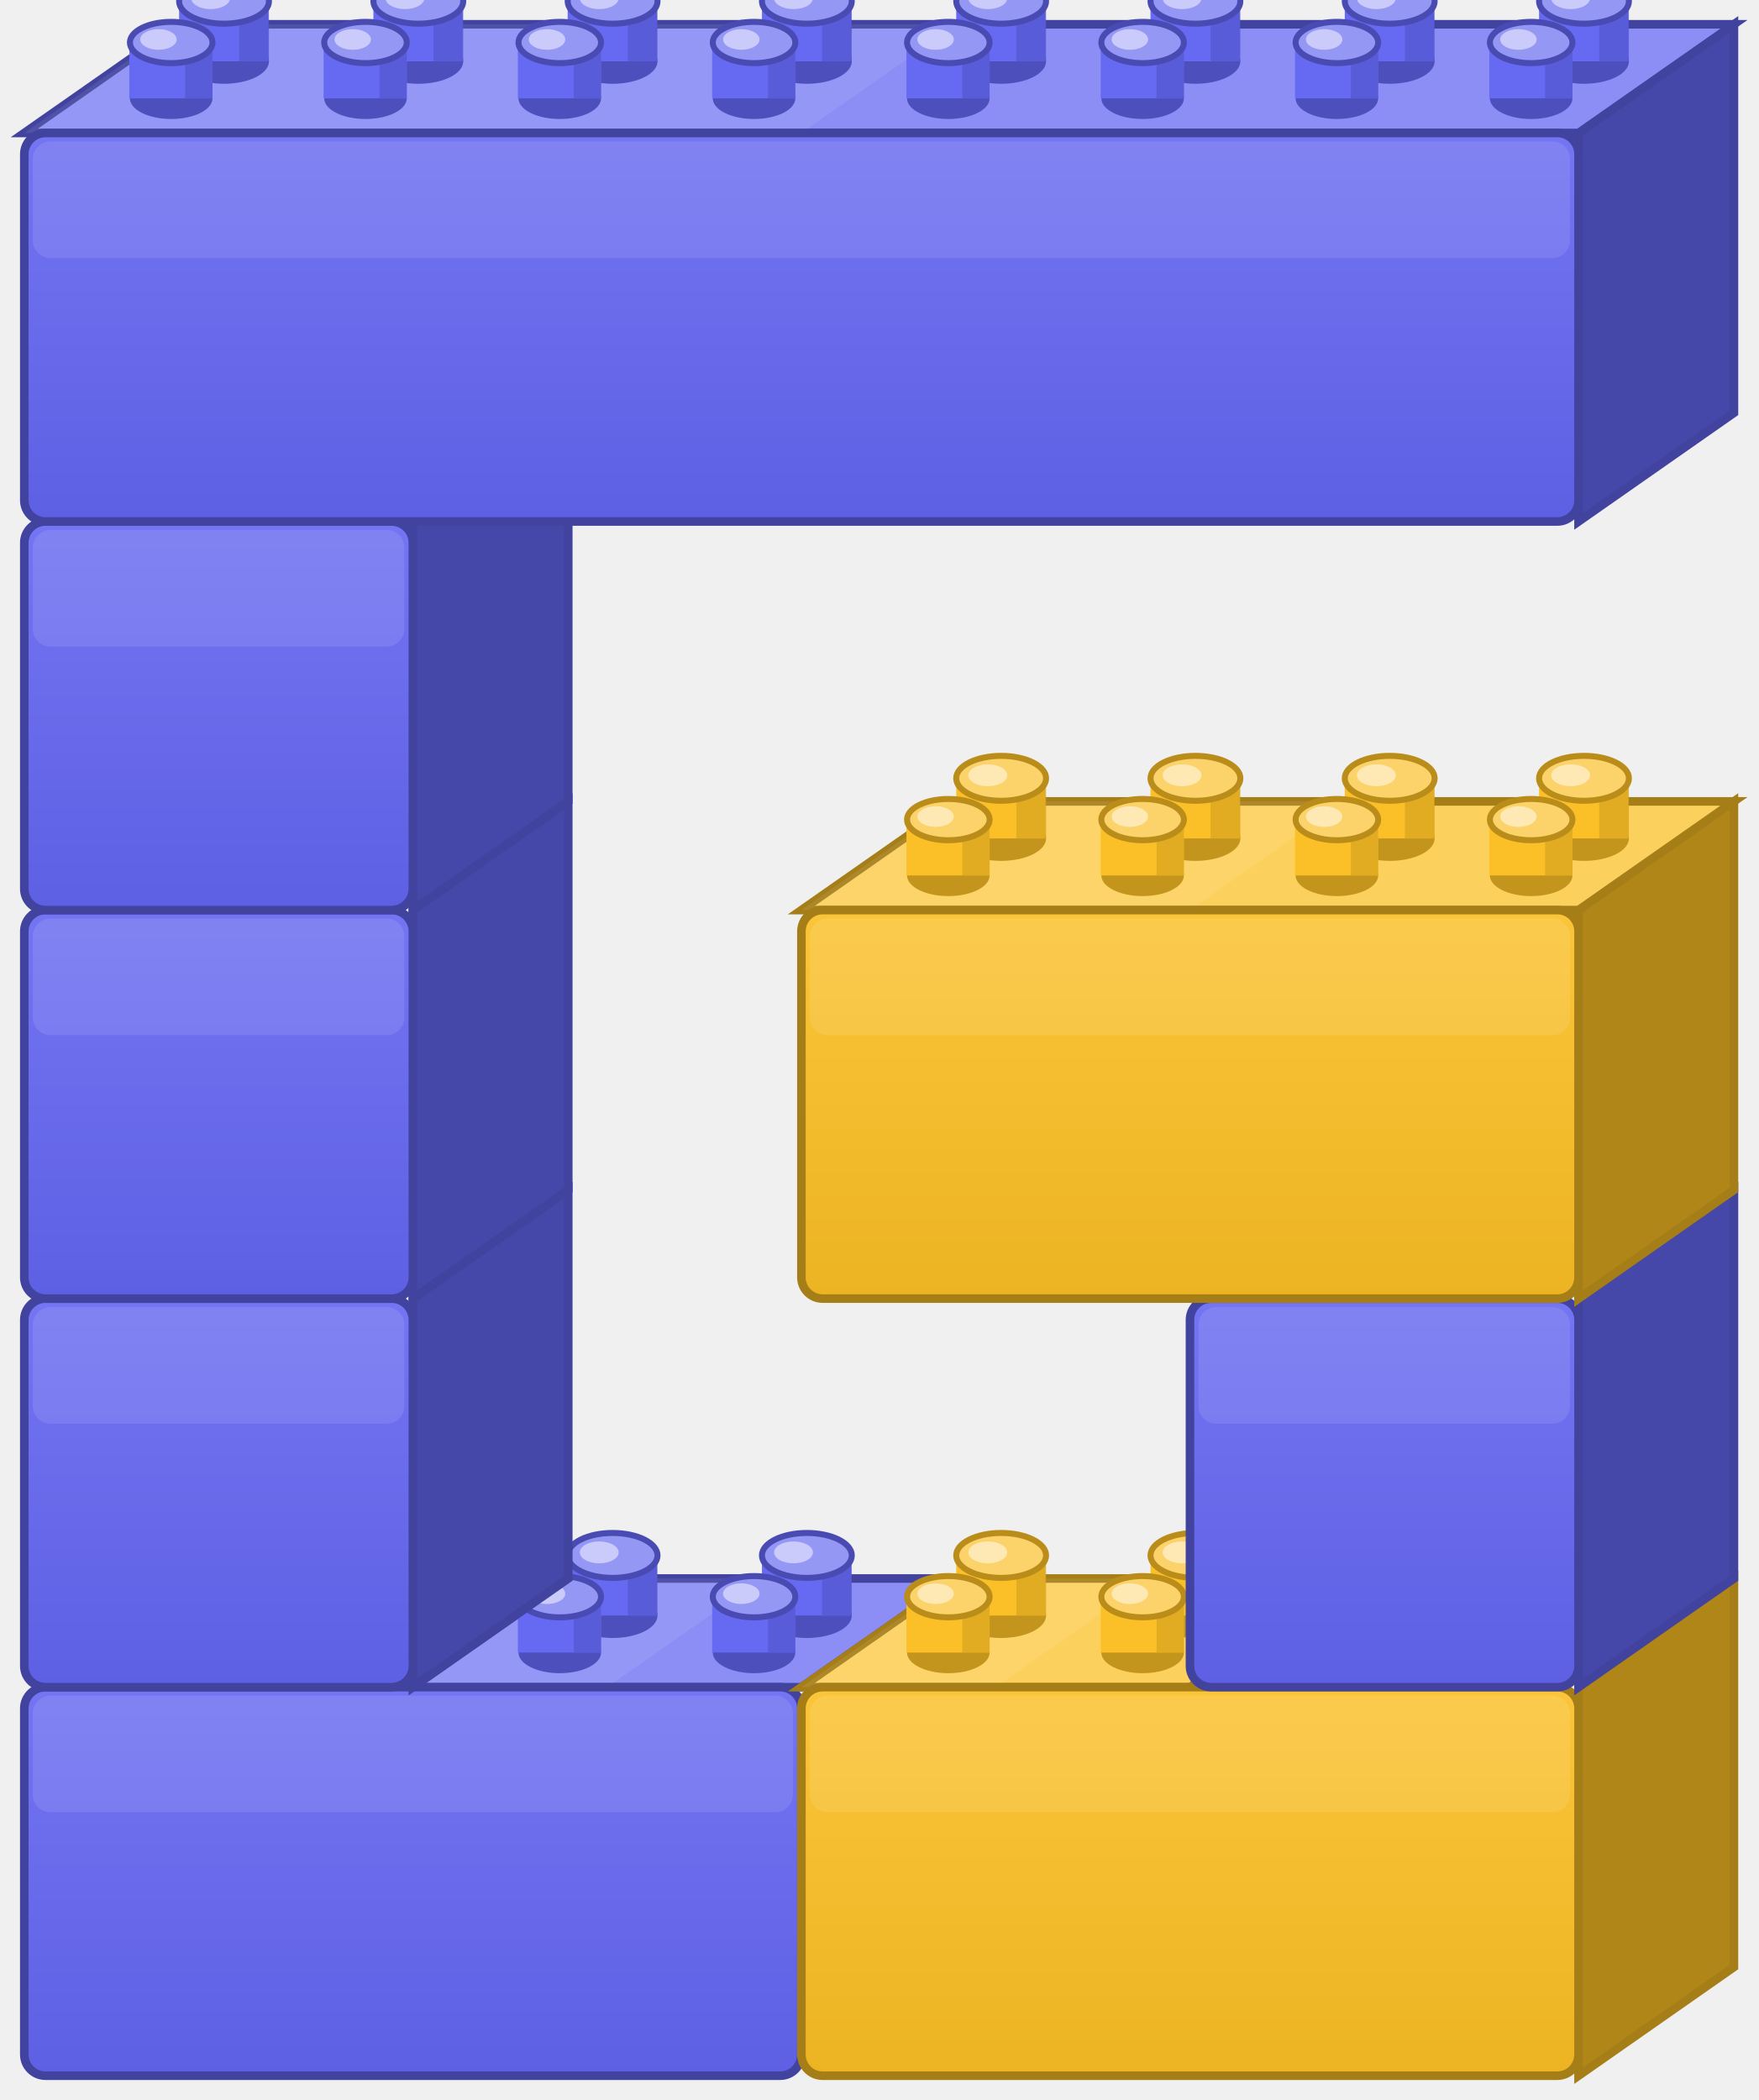
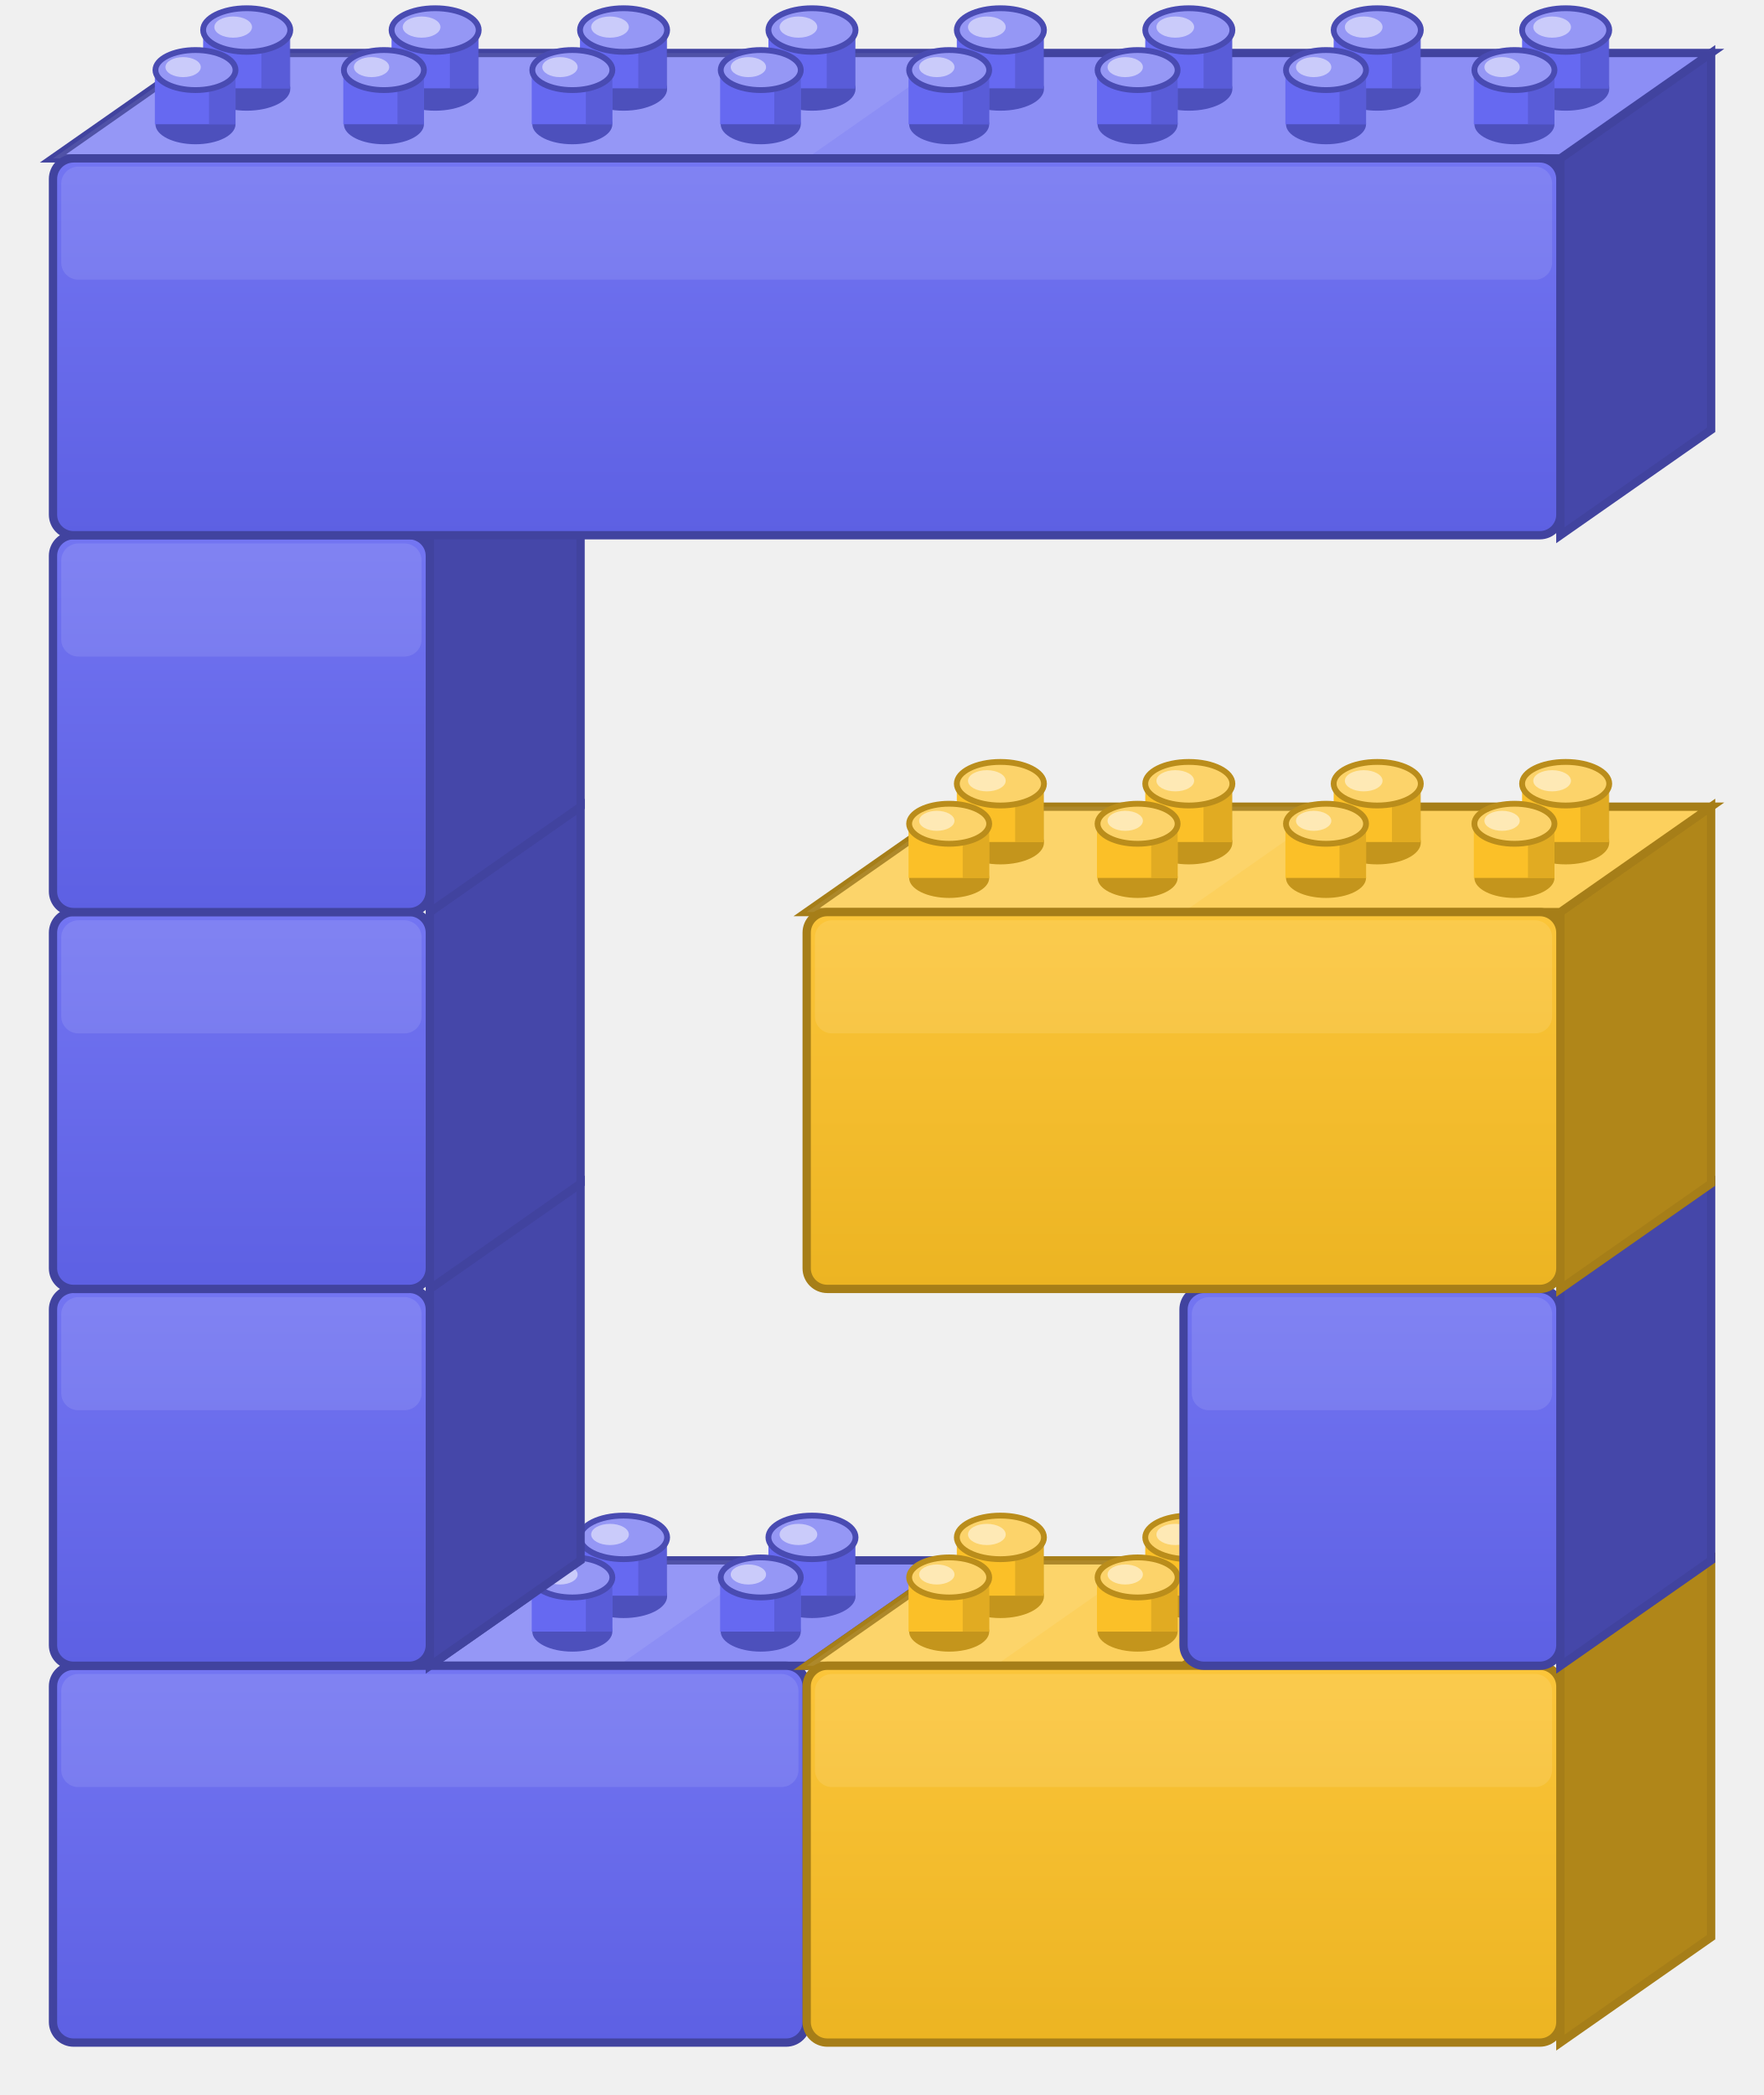
- <svg xmlns="http://www.w3.org/2000/svg" viewBox="0 0 289.6 345.9" width="289.6" height="345.9">
+ <svg xmlns="http://www.w3.org/2000/svg" viewBox="0 0 299.5 355.8" width="299.5" height="355.8">
  <defs>
    <linearGradient id="l_f6366F1" x1="0" y1="0" x2="0" y2="1">
      <stop offset="0" stop-color="#7375f2" />
      <stop offset="1" stop-color="#5d60e3" />
    </linearGradient>
    <linearGradient id="l_fFBBF24" x1="0" y1="0" x2="0" y2="1">
      <stop offset="0" stop-color="#fbc53a" />
      <stop offset="1" stop-color="#ecb422" />
    </linearGradient>
  </defs>
-   <polygon points="68.0,277.9 132.0,277.9 157.6,260.0 93.6,260.0" fill="#8c8ef5" stroke="#41439f" stroke-width="1.41" />
-   <polygon points="68.0,277.9 100.0,277.9 125.6,260.0 93.6,260.0" fill="#ffffff" opacity="0.08" />
-   <rect x="4.0" y="277.9" width="128.0" height="64.0" rx="3.5" fill="url(#l_f6366F1)" stroke="#41439f" stroke-width="1.41" />
-   <rect x="5.4" y="279.3" width="125.2" height="19.2" rx="2.9" fill="#ffffff" opacity="0.10" />
-   <polygon points="260.0,277.9 285.6,260.0 285.6,324.0 260.0,341.9" fill="#b08619" stroke="#a67e18" stroke-width="1.41" />
-   <polygon points="132.0,277.9 196.0,277.9 221.6,260.0 157.6,260.0" fill="#fcd05d" stroke="#a67e18" stroke-width="1.41" />
-   <polygon points="132.0,277.9 164.0,277.9 189.6,260.0 157.6,260.0" fill="#ffffff" opacity="0.08" />
-   <rect x="132.0" y="277.9" width="128.0" height="64.0" rx="3.5" fill="url(#l_fFBBF24)" stroke="#a67e18" stroke-width="1.41" />
-   <rect x="133.4" y="279.3" width="125.2" height="19.2" rx="2.9" fill="#ffffff" opacity="0.10" />
-   <ellipse cx="100.9" cy="266.1" rx="7.4" ry="3.7" fill="#4d50bc" />
-   <rect x="93.5" y="256.2" width="14.7" height="9.9" fill="#6669f1" />
-   <rect x="103.4" y="256.2" width="4.9" height="9.9" fill="#5457cd" opacity="0.7" />
-   <ellipse cx="100.9" cy="256.2" rx="7.4" ry="3.7" fill="#9597f5" stroke="#494bb2" stroke-width="0.99" />
-   <ellipse cx="98.7" cy="255.7" rx="3.2" ry="1.8" fill="#ffffff" opacity="0.5" />
-   <ellipse cx="92.2" cy="272.2" rx="6.8" ry="3.4" fill="#4d50bc" />
-   <rect x="85.3" y="263.0" width="13.7" height="9.2" fill="#6669f1" />
-   <rect x="94.5" y="263.0" width="4.5" height="9.2" fill="#5457cd" opacity="0.7" />
-   <ellipse cx="92.2" cy="263.0" rx="6.8" ry="3.4" fill="#9597f5" stroke="#494bb2" stroke-width="0.99" />
-   <ellipse cx="90.1" cy="262.5" rx="3.0" ry="1.7" fill="#ffffff" opacity="0.5" />
-   <ellipse cx="132.9" cy="266.1" rx="7.4" ry="3.7" fill="#4d50bc" />
-   <rect x="125.5" y="256.2" width="14.7" height="9.9" fill="#6669f1" />
-   <rect x="135.4" y="256.2" width="4.9" height="9.9" fill="#5457cd" opacity="0.7" />
-   <ellipse cx="132.9" cy="256.2" rx="7.4" ry="3.7" fill="#9597f5" stroke="#494bb2" stroke-width="0.99" />
-   <ellipse cx="130.7" cy="255.7" rx="3.2" ry="1.8" fill="#ffffff" opacity="0.5" />
-   <ellipse cx="124.2" cy="272.2" rx="6.8" ry="3.4" fill="#4d50bc" />
-   <rect x="117.3" y="263.0" width="13.7" height="9.2" fill="#6669f1" />
-   <rect x="126.5" y="263.0" width="4.5" height="9.2" fill="#5457cd" opacity="0.7" />
-   <ellipse cx="124.2" cy="263.0" rx="6.8" ry="3.4" fill="#9597f5" stroke="#494bb2" stroke-width="0.99" />
-   <ellipse cx="122.1" cy="262.5" rx="3.0" ry="1.7" fill="#ffffff" opacity="0.5" />
-   <ellipse cx="164.9" cy="266.1" rx="7.4" ry="3.7" fill="#c4951c" />
-   <rect x="157.5" y="256.2" width="14.7" height="9.9" fill="#fbc028" />
-   <rect x="167.4" y="256.2" width="4.9" height="9.9" fill="#d5a21f" opacity="0.7" />
-   <ellipse cx="164.9" cy="256.2" rx="7.4" ry="3.7" fill="#fcd36a" stroke="#ba8d1b" stroke-width="0.99" />
-   <ellipse cx="162.7" cy="255.7" rx="3.2" ry="1.8" fill="#ffffff" opacity="0.5" />
-   <ellipse cx="156.2" cy="272.2" rx="6.8" ry="3.4" fill="#c4951c" />
-   <rect x="149.3" y="263.0" width="13.7" height="9.2" fill="#fbc028" />
-   <rect x="158.5" y="263.0" width="4.5" height="9.2" fill="#d5a21f" opacity="0.7" />
-   <ellipse cx="156.2" cy="263.0" rx="6.8" ry="3.4" fill="#fcd36a" stroke="#ba8d1b" stroke-width="0.99" />
-   <ellipse cx="154.1" cy="262.5" rx="3.0" ry="1.7" fill="#ffffff" opacity="0.5" />
-   <ellipse cx="196.9" cy="266.1" rx="7.4" ry="3.7" fill="#c4951c" />
-   <rect x="189.5" y="256.2" width="14.7" height="9.9" fill="#fbc028" />
-   <rect x="199.4" y="256.2" width="4.9" height="9.9" fill="#d5a21f" opacity="0.7" />
-   <ellipse cx="196.9" cy="256.2" rx="7.4" ry="3.7" fill="#fcd36a" stroke="#ba8d1b" stroke-width="0.99" />
-   <ellipse cx="194.7" cy="255.7" rx="3.2" ry="1.8" fill="#ffffff" opacity="0.5" />
-   <ellipse cx="188.2" cy="272.2" rx="6.8" ry="3.4" fill="#c4951c" />
-   <rect x="181.3" y="263.0" width="13.7" height="9.2" fill="#fbc028" />
-   <rect x="190.5" y="263.0" width="4.5" height="9.2" fill="#d5a21f" opacity="0.7" />
-   <ellipse cx="188.2" cy="263.0" rx="6.8" ry="3.4" fill="#fcd36a" stroke="#ba8d1b" stroke-width="0.99" />
-   <ellipse cx="186.1" cy="262.5" rx="3.0" ry="1.7" fill="#ffffff" opacity="0.5" />
-   <polygon points="68.0,213.9 93.6,196.0 93.6,260.0 68.0,277.9" fill="#4547a9" stroke="#41439f" stroke-width="1.41" />
-   <rect x="4.0" y="213.9" width="64.0" height="64.0" rx="3.5" fill="url(#l_f6366F1)" stroke="#41439f" stroke-width="1.41" />
-   <rect x="5.4" y="215.3" width="61.2" height="19.2" rx="2.9" fill="#ffffff" opacity="0.10" />
-   <polygon points="260.0,213.9 285.6,196.0 285.6,260.0 260.0,277.9" fill="#4547a9" stroke="#41439f" stroke-width="1.41" />
-   <rect x="196.0" y="213.9" width="64.0" height="64.0" rx="3.5" fill="url(#l_f6366F1)" stroke="#41439f" stroke-width="1.41" />
-   <rect x="197.4" y="215.3" width="61.2" height="19.2" rx="2.9" fill="#ffffff" opacity="0.10" />
-   <polygon points="68.0,149.9 93.6,132.0 93.6,196.0 68.0,213.9" fill="#4547a9" stroke="#41439f" stroke-width="1.41" />
-   <rect x="4.0" y="149.9" width="64.0" height="64.0" rx="3.5" fill="url(#l_f6366F1)" stroke="#41439f" stroke-width="1.41" />
-   <rect x="5.4" y="151.3" width="61.2" height="19.2" rx="2.9" fill="#ffffff" opacity="0.10" />
-   <polygon points="260.0,149.9 285.6,132.0 285.6,196.0 260.0,213.9" fill="#b08619" stroke="#a67e18" stroke-width="1.41" />
-   <polygon points="132.0,149.9 260.0,149.9 285.6,132.0 157.6,132.0" fill="#fcd05d" stroke="#a67e18" stroke-width="1.41" />
-   <polygon points="132.0,149.9 196.0,149.9 221.6,132.0 157.6,132.0" fill="#ffffff" opacity="0.08" />
-   <rect x="132.0" y="149.9" width="128.0" height="64.0" rx="3.5" fill="url(#l_fFBBF24)" stroke="#a67e18" stroke-width="1.41" />
-   <rect x="133.4" y="151.3" width="125.2" height="19.2" rx="2.9" fill="#ffffff" opacity="0.10" />
-   <ellipse cx="164.9" cy="138.1" rx="7.4" ry="3.7" fill="#c4951c" />
-   <rect x="157.5" y="128.2" width="14.7" height="9.9" fill="#fbc028" />
-   <rect x="167.4" y="128.2" width="4.9" height="9.9" fill="#d5a21f" opacity="0.7" />
-   <ellipse cx="164.9" cy="128.2" rx="7.4" ry="3.7" fill="#fcd36a" stroke="#ba8d1b" stroke-width="0.99" />
-   <ellipse cx="162.7" cy="127.7" rx="3.2" ry="1.8" fill="#ffffff" opacity="0.5" />
-   <ellipse cx="156.2" cy="144.2" rx="6.8" ry="3.4" fill="#c4951c" />
-   <rect x="149.3" y="135.0" width="13.7" height="9.2" fill="#fbc028" />
-   <rect x="158.5" y="135.0" width="4.5" height="9.2" fill="#d5a21f" opacity="0.7" />
-   <ellipse cx="156.2" cy="135.0" rx="6.8" ry="3.4" fill="#fcd36a" stroke="#ba8d1b" stroke-width="0.99" />
-   <ellipse cx="154.1" cy="134.5" rx="3.0" ry="1.7" fill="#ffffff" opacity="0.5" />
-   <ellipse cx="196.9" cy="138.1" rx="7.4" ry="3.7" fill="#c4951c" />
-   <rect x="189.5" y="128.2" width="14.7" height="9.9" fill="#fbc028" />
-   <rect x="199.4" y="128.2" width="4.9" height="9.9" fill="#d5a21f" opacity="0.7" />
-   <ellipse cx="196.9" cy="128.2" rx="7.4" ry="3.7" fill="#fcd36a" stroke="#ba8d1b" stroke-width="0.99" />
-   <ellipse cx="194.7" cy="127.7" rx="3.2" ry="1.8" fill="#ffffff" opacity="0.5" />
-   <ellipse cx="188.2" cy="144.2" rx="6.8" ry="3.4" fill="#c4951c" />
-   <rect x="181.3" y="135.0" width="13.7" height="9.2" fill="#fbc028" />
-   <rect x="190.5" y="135.0" width="4.5" height="9.2" fill="#d5a21f" opacity="0.7" />
-   <ellipse cx="188.2" cy="135.0" rx="6.8" ry="3.4" fill="#fcd36a" stroke="#ba8d1b" stroke-width="0.99" />
-   <ellipse cx="186.1" cy="134.5" rx="3.0" ry="1.7" fill="#ffffff" opacity="0.5" />
-   <ellipse cx="228.9" cy="138.1" rx="7.4" ry="3.7" fill="#c4951c" />
-   <rect x="221.5" y="128.2" width="14.7" height="9.9" fill="#fbc028" />
-   <rect x="231.4" y="128.2" width="4.9" height="9.9" fill="#d5a21f" opacity="0.7" />
-   <ellipse cx="228.9" cy="128.2" rx="7.4" ry="3.7" fill="#fcd36a" stroke="#ba8d1b" stroke-width="0.99" />
-   <ellipse cx="226.7" cy="127.7" rx="3.2" ry="1.8" fill="#ffffff" opacity="0.5" />
-   <ellipse cx="220.2" cy="144.2" rx="6.8" ry="3.4" fill="#c4951c" />
-   <rect x="213.3" y="135.0" width="13.7" height="9.2" fill="#fbc028" />
-   <rect x="222.5" y="135.0" width="4.5" height="9.2" fill="#d5a21f" opacity="0.7" />
-   <ellipse cx="220.2" cy="135.0" rx="6.8" ry="3.4" fill="#fcd36a" stroke="#ba8d1b" stroke-width="0.99" />
-   <ellipse cx="218.1" cy="134.5" rx="3.0" ry="1.7" fill="#ffffff" opacity="0.5" />
-   <ellipse cx="260.9" cy="138.1" rx="7.4" ry="3.7" fill="#c4951c" />
-   <rect x="253.5" y="128.2" width="14.7" height="9.9" fill="#fbc028" />
-   <rect x="263.4" y="128.2" width="4.9" height="9.9" fill="#d5a21f" opacity="0.7" />
-   <ellipse cx="260.9" cy="128.2" rx="7.4" ry="3.7" fill="#fcd36a" stroke="#ba8d1b" stroke-width="0.99" />
-   <ellipse cx="258.7" cy="127.7" rx="3.2" ry="1.8" fill="#ffffff" opacity="0.5" />
-   <ellipse cx="252.2" cy="144.2" rx="6.8" ry="3.4" fill="#c4951c" />
-   <rect x="245.3" y="135.0" width="13.7" height="9.2" fill="#fbc028" />
-   <rect x="254.5" y="135.0" width="4.5" height="9.2" fill="#d5a21f" opacity="0.7" />
-   <ellipse cx="252.2" cy="135.0" rx="6.8" ry="3.4" fill="#fcd36a" stroke="#ba8d1b" stroke-width="0.99" />
-   <ellipse cx="250.1" cy="134.5" rx="3.0" ry="1.7" fill="#ffffff" opacity="0.5" />
-   <polygon points="68.0,85.9 93.6,68.0 93.6,132.0 68.0,149.9" fill="#4547a9" stroke="#41439f" stroke-width="1.41" />
-   <rect x="4.0" y="85.9" width="64.0" height="64.0" rx="3.5" fill="url(#l_f6366F1)" stroke="#41439f" stroke-width="1.41" />
-   <rect x="5.4" y="87.3" width="61.2" height="19.2" rx="2.9" fill="#ffffff" opacity="0.10" />
-   <polygon points="260.0,21.9 285.6,4.0 285.6,68.0 260.0,85.9" fill="#4547a9" stroke="#41439f" stroke-width="1.41" />
-   <polygon points="4.0,21.9 260.0,21.9 285.6,4.0 29.6,4.0" fill="#8c8ef5" stroke="#41439f" stroke-width="1.41" />
-   <polygon points="4.0,21.9 132.0,21.9 157.6,4.0 29.6,4.0" fill="#ffffff" opacity="0.08" />
-   <rect x="4.0" y="21.9" width="256.0" height="64.0" rx="3.5" fill="url(#l_f6366F1)" stroke="#41439f" stroke-width="1.41" />
-   <rect x="5.4" y="23.3" width="253.2" height="19.2" rx="2.9" fill="#ffffff" opacity="0.10" />
-   <ellipse cx="36.9" cy="10.1" rx="7.4" ry="3.7" fill="#4d50bc" />
-   <rect x="29.5" y="0.2" width="14.7" height="9.9" fill="#6669f1" />
-   <rect x="39.4" y="0.2" width="4.9" height="9.9" fill="#5457cd" opacity="0.7" />
-   <ellipse cx="36.9" cy="0.2" rx="7.4" ry="3.7" fill="#9597f5" stroke="#494bb2" stroke-width="0.99" />
-   <ellipse cx="34.7" cy="-0.3" rx="3.2" ry="1.8" fill="#ffffff" opacity="0.5" />
-   <ellipse cx="28.2" cy="16.2" rx="6.8" ry="3.4" fill="#4d50bc" />
-   <rect x="21.3" y="7.0" width="13.7" height="9.2" fill="#6669f1" />
-   <rect x="30.5" y="7.0" width="4.5" height="9.2" fill="#5457cd" opacity="0.7" />
-   <ellipse cx="28.2" cy="7.0" rx="6.8" ry="3.4" fill="#9597f5" stroke="#494bb2" stroke-width="0.99" />
-   <ellipse cx="26.1" cy="6.5" rx="3.0" ry="1.7" fill="#ffffff" opacity="0.5" />
-   <ellipse cx="68.9" cy="10.1" rx="7.4" ry="3.7" fill="#4d50bc" />
-   <rect x="61.5" y="0.2" width="14.7" height="9.9" fill="#6669f1" />
-   <rect x="71.4" y="0.2" width="4.9" height="9.9" fill="#5457cd" opacity="0.7" />
-   <ellipse cx="68.9" cy="0.2" rx="7.4" ry="3.7" fill="#9597f5" stroke="#494bb2" stroke-width="0.99" />
-   <ellipse cx="66.7" cy="-0.3" rx="3.2" ry="1.8" fill="#ffffff" opacity="0.5" />
-   <ellipse cx="60.2" cy="16.2" rx="6.8" ry="3.4" fill="#4d50bc" />
-   <rect x="53.3" y="7.0" width="13.7" height="9.2" fill="#6669f1" />
-   <rect x="62.5" y="7.0" width="4.5" height="9.2" fill="#5457cd" opacity="0.7" />
-   <ellipse cx="60.2" cy="7.0" rx="6.8" ry="3.4" fill="#9597f5" stroke="#494bb2" stroke-width="0.99" />
-   <ellipse cx="58.1" cy="6.5" rx="3.0" ry="1.7" fill="#ffffff" opacity="0.5" />
-   <ellipse cx="100.9" cy="10.1" rx="7.4" ry="3.7" fill="#4d50bc" />
-   <rect x="93.5" y="0.2" width="14.7" height="9.9" fill="#6669f1" />
-   <rect x="103.4" y="0.2" width="4.9" height="9.9" fill="#5457cd" opacity="0.7" />
-   <ellipse cx="100.9" cy="0.2" rx="7.4" ry="3.7" fill="#9597f5" stroke="#494bb2" stroke-width="0.99" />
-   <ellipse cx="98.7" cy="-0.3" rx="3.2" ry="1.8" fill="#ffffff" opacity="0.5" />
-   <ellipse cx="92.2" cy="16.2" rx="6.8" ry="3.4" fill="#4d50bc" />
-   <rect x="85.3" y="7.0" width="13.7" height="9.2" fill="#6669f1" />
-   <rect x="94.5" y="7.0" width="4.5" height="9.2" fill="#5457cd" opacity="0.7" />
-   <ellipse cx="92.2" cy="7.0" rx="6.8" ry="3.4" fill="#9597f5" stroke="#494bb2" stroke-width="0.99" />
-   <ellipse cx="90.1" cy="6.5" rx="3.0" ry="1.7" fill="#ffffff" opacity="0.5" />
-   <ellipse cx="132.9" cy="10.1" rx="7.4" ry="3.7" fill="#4d50bc" />
-   <rect x="125.5" y="0.2" width="14.7" height="9.9" fill="#6669f1" />
-   <rect x="135.4" y="0.2" width="4.9" height="9.9" fill="#5457cd" opacity="0.7" />
-   <ellipse cx="132.9" cy="0.2" rx="7.4" ry="3.7" fill="#9597f5" stroke="#494bb2" stroke-width="0.99" />
-   <ellipse cx="130.7" cy="-0.3" rx="3.2" ry="1.8" fill="#ffffff" opacity="0.5" />
-   <ellipse cx="124.2" cy="16.2" rx="6.8" ry="3.4" fill="#4d50bc" />
-   <rect x="117.3" y="7.0" width="13.7" height="9.2" fill="#6669f1" />
-   <rect x="126.5" y="7.0" width="4.5" height="9.2" fill="#5457cd" opacity="0.7" />
-   <ellipse cx="124.2" cy="7.0" rx="6.8" ry="3.4" fill="#9597f5" stroke="#494bb2" stroke-width="0.99" />
-   <ellipse cx="122.1" cy="6.5" rx="3.0" ry="1.7" fill="#ffffff" opacity="0.5" />
-   <ellipse cx="164.9" cy="10.1" rx="7.4" ry="3.7" fill="#4d50bc" />
-   <rect x="157.5" y="0.2" width="14.7" height="9.9" fill="#6669f1" />
-   <rect x="167.4" y="0.2" width="4.9" height="9.9" fill="#5457cd" opacity="0.7" />
-   <ellipse cx="164.9" cy="0.2" rx="7.4" ry="3.7" fill="#9597f5" stroke="#494bb2" stroke-width="0.99" />
-   <ellipse cx="162.7" cy="-0.3" rx="3.2" ry="1.8" fill="#ffffff" opacity="0.5" />
-   <ellipse cx="156.2" cy="16.2" rx="6.8" ry="3.4" fill="#4d50bc" />
-   <rect x="149.3" y="7.0" width="13.7" height="9.2" fill="#6669f1" />
-   <rect x="158.5" y="7.0" width="4.5" height="9.2" fill="#5457cd" opacity="0.7" />
-   <ellipse cx="156.2" cy="7.0" rx="6.8" ry="3.4" fill="#9597f5" stroke="#494bb2" stroke-width="0.99" />
-   <ellipse cx="154.1" cy="6.5" rx="3.0" ry="1.7" fill="#ffffff" opacity="0.5" />
-   <ellipse cx="196.9" cy="10.1" rx="7.4" ry="3.7" fill="#4d50bc" />
-   <rect x="189.5" y="0.2" width="14.7" height="9.9" fill="#6669f1" />
-   <rect x="199.4" y="0.2" width="4.9" height="9.9" fill="#5457cd" opacity="0.7" />
-   <ellipse cx="196.9" cy="0.2" rx="7.4" ry="3.7" fill="#9597f5" stroke="#494bb2" stroke-width="0.99" />
-   <ellipse cx="194.7" cy="-0.3" rx="3.2" ry="1.8" fill="#ffffff" opacity="0.5" />
-   <ellipse cx="188.2" cy="16.2" rx="6.8" ry="3.4" fill="#4d50bc" />
-   <rect x="181.3" y="7.0" width="13.7" height="9.2" fill="#6669f1" />
-   <rect x="190.5" y="7.0" width="4.5" height="9.2" fill="#5457cd" opacity="0.7" />
-   <ellipse cx="188.2" cy="7.0" rx="6.8" ry="3.4" fill="#9597f5" stroke="#494bb2" stroke-width="0.99" />
-   <ellipse cx="186.1" cy="6.5" rx="3.0" ry="1.7" fill="#ffffff" opacity="0.5" />
-   <ellipse cx="228.9" cy="10.1" rx="7.4" ry="3.7" fill="#4d50bc" />
-   <rect x="221.5" y="0.2" width="14.7" height="9.9" fill="#6669f1" />
-   <rect x="231.4" y="0.2" width="4.9" height="9.9" fill="#5457cd" opacity="0.7" />
-   <ellipse cx="228.9" cy="0.2" rx="7.4" ry="3.7" fill="#9597f5" stroke="#494bb2" stroke-width="0.99" />
-   <ellipse cx="226.7" cy="-0.3" rx="3.2" ry="1.8" fill="#ffffff" opacity="0.5" />
-   <ellipse cx="220.2" cy="16.2" rx="6.8" ry="3.4" fill="#4d50bc" />
-   <rect x="213.3" y="7.0" width="13.7" height="9.2" fill="#6669f1" />
-   <rect x="222.5" y="7.0" width="4.5" height="9.2" fill="#5457cd" opacity="0.7" />
-   <ellipse cx="220.2" cy="7.0" rx="6.8" ry="3.4" fill="#9597f5" stroke="#494bb2" stroke-width="0.99" />
-   <ellipse cx="218.1" cy="6.5" rx="3.0" ry="1.7" fill="#ffffff" opacity="0.5" />
-   <ellipse cx="260.9" cy="10.1" rx="7.4" ry="3.7" fill="#4d50bc" />
-   <rect x="253.5" y="0.2" width="14.7" height="9.9" fill="#6669f1" />
-   <rect x="263.4" y="0.2" width="4.9" height="9.9" fill="#5457cd" opacity="0.7" />
-   <ellipse cx="260.9" cy="0.2" rx="7.4" ry="3.7" fill="#9597f5" stroke="#494bb2" stroke-width="0.99" />
-   <ellipse cx="258.7" cy="-0.3" rx="3.2" ry="1.8" fill="#ffffff" opacity="0.5" />
-   <ellipse cx="252.2" cy="16.2" rx="6.8" ry="3.4" fill="#4d50bc" />
-   <rect x="245.3" y="7.0" width="13.7" height="9.2" fill="#6669f1" />
-   <rect x="254.5" y="7.0" width="4.5" height="9.2" fill="#5457cd" opacity="0.7" />
-   <ellipse cx="252.2" cy="7.0" rx="6.8" ry="3.4" fill="#9597f5" stroke="#494bb2" stroke-width="0.99" />
-   <ellipse cx="250.1" cy="6.5" rx="3.0" ry="1.7" fill="#ffffff" opacity="0.5" />
+   <polygon points="73.0,282.9 137.0,282.9 162.6,265.0 98.6,265.0" fill="#8c8ef5" stroke="#41439f" stroke-width="1.41" />
+   <polygon points="73.0,282.9 105.0,282.9 130.6,265.0 98.6,265.0" fill="#ffffff" opacity="0.08" />
+   <rect x="9.0" y="282.9" width="128.0" height="64.0" rx="3.5" fill="url(#l_f6366F1)" stroke="#41439f" stroke-width="1.41" />
+   <rect x="10.4" y="284.3" width="125.2" height="19.2" rx="2.9" fill="#ffffff" opacity="0.10" />
+   <polygon points="265.0,282.9 290.6,265.0 290.6,329.0 265.0,346.9" fill="#b08619" stroke="#a67e18" stroke-width="1.41" />
+   <polygon points="137.0,282.9 201.0,282.9 226.6,265.0 162.6,265.0" fill="#fcd05d" stroke="#a67e18" stroke-width="1.41" />
+   <polygon points="137.0,282.9 169.0,282.9 194.6,265.0 162.6,265.0" fill="#ffffff" opacity="0.08" />
+   <rect x="137.0" y="282.9" width="128.0" height="64.0" rx="3.5" fill="url(#l_fFBBF24)" stroke="#a67e18" stroke-width="1.41" />
+   <rect x="138.4" y="284.3" width="125.2" height="19.2" rx="2.9" fill="#ffffff" opacity="0.10" />
+   <ellipse cx="105.9" cy="271.1" rx="7.4" ry="3.7" fill="#4d50bc" />
+   <rect x="98.5" y="261.1" width="14.7" height="9.9" fill="#6669f1" />
+   <rect x="108.4" y="261.1" width="4.9" height="9.9" fill="#5457cd" opacity="0.7" />
+   <ellipse cx="105.9" cy="261.1" rx="7.4" ry="3.7" fill="#9597f5" stroke="#494bb2" stroke-width="0.99" />
+   <ellipse cx="103.6" cy="260.6" rx="3.2" ry="1.8" fill="#ffffff" opacity="0.5" />
+   <ellipse cx="97.2" cy="277.1" rx="6.8" ry="3.4" fill="#4d50bc" />
+   <rect x="90.3" y="267.9" width="13.7" height="9.2" fill="#6669f1" />
+   <rect x="99.5" y="267.9" width="4.5" height="9.2" fill="#5457cd" opacity="0.7" />
+   <ellipse cx="97.2" cy="267.9" rx="6.8" ry="3.4" fill="#9597f5" stroke="#494bb2" stroke-width="0.99" />
+   <ellipse cx="95.1" cy="267.4" rx="3.0" ry="1.7" fill="#ffffff" opacity="0.5" />
+   <ellipse cx="137.9" cy="271.1" rx="7.4" ry="3.7" fill="#4d50bc" />
+   <rect x="130.5" y="261.1" width="14.7" height="9.9" fill="#6669f1" />
+   <rect x="140.4" y="261.1" width="4.9" height="9.9" fill="#5457cd" opacity="0.7" />
+   <ellipse cx="137.9" cy="261.1" rx="7.4" ry="3.7" fill="#9597f5" stroke="#494bb2" stroke-width="0.99" />
+   <ellipse cx="135.6" cy="260.6" rx="3.2" ry="1.8" fill="#ffffff" opacity="0.5" />
+   <ellipse cx="129.2" cy="277.1" rx="6.8" ry="3.4" fill="#4d50bc" />
+   <rect x="122.3" y="267.9" width="13.7" height="9.2" fill="#6669f1" />
+   <rect x="131.5" y="267.9" width="4.5" height="9.2" fill="#5457cd" opacity="0.7" />
+   <ellipse cx="129.2" cy="267.9" rx="6.8" ry="3.4" fill="#9597f5" stroke="#494bb2" stroke-width="0.99" />
+   <ellipse cx="127.1" cy="267.4" rx="3.0" ry="1.7" fill="#ffffff" opacity="0.5" />
+   <ellipse cx="169.9" cy="271.1" rx="7.4" ry="3.7" fill="#c4951c" />
+   <rect x="162.5" y="261.1" width="14.7" height="9.9" fill="#fbc028" />
+   <rect x="172.4" y="261.1" width="4.9" height="9.9" fill="#d5a21f" opacity="0.7" />
+   <ellipse cx="169.9" cy="261.1" rx="7.4" ry="3.7" fill="#fcd36a" stroke="#ba8d1b" stroke-width="0.99" />
+   <ellipse cx="167.6" cy="260.6" rx="3.2" ry="1.8" fill="#ffffff" opacity="0.5" />
+   <ellipse cx="161.2" cy="277.1" rx="6.8" ry="3.4" fill="#c4951c" />
+   <rect x="154.3" y="267.9" width="13.7" height="9.2" fill="#fbc028" />
+   <rect x="163.5" y="267.9" width="4.5" height="9.2" fill="#d5a21f" opacity="0.7" />
+   <ellipse cx="161.2" cy="267.9" rx="6.8" ry="3.4" fill="#fcd36a" stroke="#ba8d1b" stroke-width="0.99" />
+   <ellipse cx="159.1" cy="267.4" rx="3.0" ry="1.7" fill="#ffffff" opacity="0.5" />
+   <ellipse cx="201.9" cy="271.1" rx="7.4" ry="3.7" fill="#c4951c" />
+   <rect x="194.5" y="261.1" width="14.7" height="9.9" fill="#fbc028" />
+   <rect x="204.4" y="261.1" width="4.9" height="9.9" fill="#d5a21f" opacity="0.7" />
+   <ellipse cx="201.9" cy="261.1" rx="7.4" ry="3.7" fill="#fcd36a" stroke="#ba8d1b" stroke-width="0.99" />
+   <ellipse cx="199.6" cy="260.6" rx="3.2" ry="1.8" fill="#ffffff" opacity="0.5" />
+   <ellipse cx="193.2" cy="277.1" rx="6.8" ry="3.4" fill="#c4951c" />
+   <rect x="186.3" y="267.9" width="13.7" height="9.2" fill="#fbc028" />
+   <rect x="195.5" y="267.9" width="4.5" height="9.2" fill="#d5a21f" opacity="0.7" />
+   <ellipse cx="193.2" cy="267.9" rx="6.8" ry="3.4" fill="#fcd36a" stroke="#ba8d1b" stroke-width="0.99" />
+   <ellipse cx="191.1" cy="267.4" rx="3.0" ry="1.7" fill="#ffffff" opacity="0.5" />
+   <polygon points="73.0,218.9 98.6,201.0 98.6,265.0 73.0,282.9" fill="#4547a9" stroke="#41439f" stroke-width="1.41" />
+   <rect x="9.0" y="218.9" width="64.0" height="64.0" rx="3.5" fill="url(#l_f6366F1)" stroke="#41439f" stroke-width="1.41" />
+   <rect x="10.4" y="220.3" width="61.2" height="19.2" rx="2.9" fill="#ffffff" opacity="0.10" />
+   <polygon points="265.0,218.9 290.6,201.0 290.6,265.0 265.0,282.9" fill="#4547a9" stroke="#41439f" stroke-width="1.41" />
+   <rect x="201.0" y="218.9" width="64.0" height="64.0" rx="3.5" fill="url(#l_f6366F1)" stroke="#41439f" stroke-width="1.41" />
+   <rect x="202.4" y="220.3" width="61.2" height="19.2" rx="2.9" fill="#ffffff" opacity="0.10" />
+   <polygon points="73.0,154.9 98.6,137.0 98.6,201.0 73.0,218.9" fill="#4547a9" stroke="#41439f" stroke-width="1.41" />
+   <rect x="9.0" y="154.9" width="64.0" height="64.0" rx="3.5" fill="url(#l_f6366F1)" stroke="#41439f" stroke-width="1.41" />
+   <rect x="10.4" y="156.3" width="61.2" height="19.2" rx="2.9" fill="#ffffff" opacity="0.10" />
+   <polygon points="265.0,154.9 290.6,137.0 290.6,201.0 265.0,218.9" fill="#b08619" stroke="#a67e18" stroke-width="1.41" />
+   <polygon points="137.0,154.9 265.0,154.9 290.6,137.0 162.6,137.0" fill="#fcd05d" stroke="#a67e18" stroke-width="1.41" />
+   <polygon points="137.0,154.9 201.0,154.9 226.6,137.0 162.6,137.0" fill="#ffffff" opacity="0.08" />
+   <rect x="137.0" y="154.9" width="128.0" height="64.0" rx="3.5" fill="url(#l_fFBBF24)" stroke="#a67e18" stroke-width="1.41" />
+   <rect x="138.4" y="156.3" width="125.2" height="19.2" rx="2.9" fill="#ffffff" opacity="0.10" />
+   <ellipse cx="169.9" cy="143.1" rx="7.4" ry="3.7" fill="#c4951c" />
+   <rect x="162.5" y="133.1" width="14.7" height="9.9" fill="#fbc028" />
+   <rect x="172.4" y="133.1" width="4.9" height="9.9" fill="#d5a21f" opacity="0.7" />
+   <ellipse cx="169.9" cy="133.1" rx="7.4" ry="3.7" fill="#fcd36a" stroke="#ba8d1b" stroke-width="0.99" />
+   <ellipse cx="167.6" cy="132.6" rx="3.2" ry="1.8" fill="#ffffff" opacity="0.5" />
+   <ellipse cx="161.2" cy="149.1" rx="6.8" ry="3.4" fill="#c4951c" />
+   <rect x="154.3" y="139.9" width="13.7" height="9.2" fill="#fbc028" />
+   <rect x="163.5" y="139.9" width="4.5" height="9.2" fill="#d5a21f" opacity="0.7" />
+   <ellipse cx="161.2" cy="139.9" rx="6.8" ry="3.4" fill="#fcd36a" stroke="#ba8d1b" stroke-width="0.99" />
+   <ellipse cx="159.1" cy="139.4" rx="3.0" ry="1.7" fill="#ffffff" opacity="0.5" />
+   <ellipse cx="201.9" cy="143.1" rx="7.4" ry="3.7" fill="#c4951c" />
+   <rect x="194.5" y="133.1" width="14.7" height="9.9" fill="#fbc028" />
+   <rect x="204.4" y="133.1" width="4.9" height="9.9" fill="#d5a21f" opacity="0.7" />
+   <ellipse cx="201.9" cy="133.1" rx="7.4" ry="3.7" fill="#fcd36a" stroke="#ba8d1b" stroke-width="0.99" />
+   <ellipse cx="199.6" cy="132.6" rx="3.2" ry="1.8" fill="#ffffff" opacity="0.5" />
+   <ellipse cx="193.2" cy="149.1" rx="6.8" ry="3.4" fill="#c4951c" />
+   <rect x="186.3" y="139.9" width="13.7" height="9.2" fill="#fbc028" />
+   <rect x="195.5" y="139.9" width="4.5" height="9.2" fill="#d5a21f" opacity="0.7" />
+   <ellipse cx="193.2" cy="139.9" rx="6.8" ry="3.4" fill="#fcd36a" stroke="#ba8d1b" stroke-width="0.99" />
+   <ellipse cx="191.1" cy="139.4" rx="3.0" ry="1.7" fill="#ffffff" opacity="0.5" />
+   <ellipse cx="233.9" cy="143.1" rx="7.4" ry="3.7" fill="#c4951c" />
+   <rect x="226.5" y="133.1" width="14.7" height="9.9" fill="#fbc028" />
+   <rect x="236.4" y="133.1" width="4.9" height="9.9" fill="#d5a21f" opacity="0.7" />
+   <ellipse cx="233.9" cy="133.1" rx="7.4" ry="3.7" fill="#fcd36a" stroke="#ba8d1b" stroke-width="0.99" />
+   <ellipse cx="231.6" cy="132.6" rx="3.2" ry="1.8" fill="#ffffff" opacity="0.5" />
+   <ellipse cx="225.2" cy="149.1" rx="6.8" ry="3.4" fill="#c4951c" />
+   <rect x="218.3" y="139.9" width="13.7" height="9.2" fill="#fbc028" />
+   <rect x="227.5" y="139.9" width="4.5" height="9.2" fill="#d5a21f" opacity="0.7" />
+   <ellipse cx="225.2" cy="139.9" rx="6.8" ry="3.4" fill="#fcd36a" stroke="#ba8d1b" stroke-width="0.99" />
+   <ellipse cx="223.1" cy="139.4" rx="3.0" ry="1.7" fill="#ffffff" opacity="0.5" />
+   <ellipse cx="265.9" cy="143.1" rx="7.4" ry="3.7" fill="#c4951c" />
+   <rect x="258.5" y="133.1" width="14.7" height="9.9" fill="#fbc028" />
+   <rect x="268.4" y="133.1" width="4.9" height="9.9" fill="#d5a21f" opacity="0.7" />
+   <ellipse cx="265.9" cy="133.1" rx="7.4" ry="3.7" fill="#fcd36a" stroke="#ba8d1b" stroke-width="0.99" />
+   <ellipse cx="263.6" cy="132.6" rx="3.2" ry="1.8" fill="#ffffff" opacity="0.5" />
+   <ellipse cx="257.2" cy="149.1" rx="6.8" ry="3.4" fill="#c4951c" />
+   <rect x="250.3" y="139.9" width="13.7" height="9.2" fill="#fbc028" />
+   <rect x="259.5" y="139.9" width="4.5" height="9.2" fill="#d5a21f" opacity="0.7" />
+   <ellipse cx="257.2" cy="139.9" rx="6.8" ry="3.4" fill="#fcd36a" stroke="#ba8d1b" stroke-width="0.99" />
+   <ellipse cx="255.1" cy="139.4" rx="3.0" ry="1.7" fill="#ffffff" opacity="0.5" />
+   <polygon points="73.0,90.9 98.6,73.0 98.6,137.0 73.0,154.9" fill="#4547a9" stroke="#41439f" stroke-width="1.41" />
+   <rect x="9.0" y="90.9" width="64.0" height="64.0" rx="3.5" fill="url(#l_f6366F1)" stroke="#41439f" stroke-width="1.41" />
+   <rect x="10.4" y="92.3" width="61.2" height="19.2" rx="2.9" fill="#ffffff" opacity="0.10" />
+   <polygon points="265.0,26.9 290.6,9.0 290.6,73.0 265.0,90.9" fill="#4547a9" stroke="#41439f" stroke-width="1.41" />
+   <polygon points="9.0,26.9 265.0,26.9 290.6,9.0 34.6,9.0" fill="#8c8ef5" stroke="#41439f" stroke-width="1.41" />
+   <polygon points="9.0,26.9 137.0,26.9 162.6,9.0 34.6,9.0" fill="#ffffff" opacity="0.08" />
+   <rect x="9.0" y="26.9" width="256.0" height="64.0" rx="3.5" fill="url(#l_f6366F1)" stroke="#41439f" stroke-width="1.41" />
+   <rect x="10.4" y="28.3" width="253.2" height="19.2" rx="2.9" fill="#ffffff" opacity="0.10" />
+   <ellipse cx="41.9" cy="15.1" rx="7.4" ry="3.7" fill="#4d50bc" />
+   <rect x="34.5" y="5.1" width="14.7" height="9.9" fill="#6669f1" />
+   <rect x="44.4" y="5.1" width="4.9" height="9.9" fill="#5457cd" opacity="0.7" />
+   <ellipse cx="41.9" cy="5.1" rx="7.4" ry="3.7" fill="#9597f5" stroke="#494bb2" stroke-width="0.99" />
+   <ellipse cx="39.6" cy="4.6" rx="3.2" ry="1.8" fill="#ffffff" opacity="0.5" />
+   <ellipse cx="33.2" cy="21.1" rx="6.8" ry="3.4" fill="#4d50bc" />
+   <rect x="26.3" y="11.9" width="13.7" height="9.2" fill="#6669f1" />
+   <rect x="35.5" y="11.9" width="4.5" height="9.2" fill="#5457cd" opacity="0.7" />
+   <ellipse cx="33.2" cy="11.9" rx="6.8" ry="3.4" fill="#9597f5" stroke="#494bb2" stroke-width="0.99" />
+   <ellipse cx="31.1" cy="11.4" rx="3.0" ry="1.7" fill="#ffffff" opacity="0.5" />
+   <ellipse cx="73.9" cy="15.1" rx="7.4" ry="3.7" fill="#4d50bc" />
+   <rect x="66.5" y="5.1" width="14.7" height="9.9" fill="#6669f1" />
+   <rect x="76.4" y="5.1" width="4.9" height="9.9" fill="#5457cd" opacity="0.7" />
+   <ellipse cx="73.9" cy="5.1" rx="7.4" ry="3.7" fill="#9597f5" stroke="#494bb2" stroke-width="0.99" />
+   <ellipse cx="71.6" cy="4.6" rx="3.2" ry="1.8" fill="#ffffff" opacity="0.5" />
+   <ellipse cx="65.2" cy="21.1" rx="6.8" ry="3.4" fill="#4d50bc" />
+   <rect x="58.3" y="11.9" width="13.7" height="9.2" fill="#6669f1" />
+   <rect x="67.5" y="11.9" width="4.5" height="9.2" fill="#5457cd" opacity="0.7" />
+   <ellipse cx="65.2" cy="11.9" rx="6.8" ry="3.4" fill="#9597f5" stroke="#494bb2" stroke-width="0.99" />
+   <ellipse cx="63.1" cy="11.4" rx="3.0" ry="1.7" fill="#ffffff" opacity="0.5" />
+   <ellipse cx="105.9" cy="15.1" rx="7.4" ry="3.7" fill="#4d50bc" />
+   <rect x="98.5" y="5.1" width="14.7" height="9.9" fill="#6669f1" />
+   <rect x="108.4" y="5.1" width="4.9" height="9.9" fill="#5457cd" opacity="0.7" />
+   <ellipse cx="105.9" cy="5.1" rx="7.4" ry="3.7" fill="#9597f5" stroke="#494bb2" stroke-width="0.99" />
+   <ellipse cx="103.6" cy="4.6" rx="3.2" ry="1.8" fill="#ffffff" opacity="0.5" />
+   <ellipse cx="97.2" cy="21.1" rx="6.8" ry="3.4" fill="#4d50bc" />
+   <rect x="90.3" y="11.9" width="13.7" height="9.2" fill="#6669f1" />
+   <rect x="99.5" y="11.9" width="4.5" height="9.2" fill="#5457cd" opacity="0.7" />
+   <ellipse cx="97.2" cy="11.9" rx="6.8" ry="3.4" fill="#9597f5" stroke="#494bb2" stroke-width="0.99" />
+   <ellipse cx="95.1" cy="11.4" rx="3.0" ry="1.7" fill="#ffffff" opacity="0.5" />
+   <ellipse cx="137.9" cy="15.1" rx="7.4" ry="3.7" fill="#4d50bc" />
+   <rect x="130.5" y="5.1" width="14.7" height="9.9" fill="#6669f1" />
+   <rect x="140.4" y="5.1" width="4.9" height="9.9" fill="#5457cd" opacity="0.7" />
+   <ellipse cx="137.9" cy="5.1" rx="7.4" ry="3.7" fill="#9597f5" stroke="#494bb2" stroke-width="0.99" />
+   <ellipse cx="135.6" cy="4.6" rx="3.2" ry="1.8" fill="#ffffff" opacity="0.5" />
+   <ellipse cx="129.2" cy="21.1" rx="6.8" ry="3.4" fill="#4d50bc" />
+   <rect x="122.3" y="11.9" width="13.7" height="9.2" fill="#6669f1" />
+   <rect x="131.5" y="11.9" width="4.5" height="9.2" fill="#5457cd" opacity="0.7" />
+   <ellipse cx="129.2" cy="11.9" rx="6.8" ry="3.4" fill="#9597f5" stroke="#494bb2" stroke-width="0.99" />
+   <ellipse cx="127.1" cy="11.4" rx="3.0" ry="1.7" fill="#ffffff" opacity="0.5" />
+   <ellipse cx="169.9" cy="15.1" rx="7.4" ry="3.7" fill="#4d50bc" />
+   <rect x="162.5" y="5.1" width="14.7" height="9.9" fill="#6669f1" />
+   <rect x="172.4" y="5.1" width="4.9" height="9.9" fill="#5457cd" opacity="0.7" />
+   <ellipse cx="169.9" cy="5.1" rx="7.4" ry="3.7" fill="#9597f5" stroke="#494bb2" stroke-width="0.99" />
+   <ellipse cx="167.6" cy="4.6" rx="3.2" ry="1.8" fill="#ffffff" opacity="0.5" />
+   <ellipse cx="161.2" cy="21.1" rx="6.8" ry="3.4" fill="#4d50bc" />
+   <rect x="154.3" y="11.9" width="13.7" height="9.2" fill="#6669f1" />
+   <rect x="163.5" y="11.9" width="4.5" height="9.2" fill="#5457cd" opacity="0.7" />
+   <ellipse cx="161.2" cy="11.9" rx="6.8" ry="3.4" fill="#9597f5" stroke="#494bb2" stroke-width="0.99" />
+   <ellipse cx="159.1" cy="11.4" rx="3.0" ry="1.7" fill="#ffffff" opacity="0.5" />
+   <ellipse cx="201.9" cy="15.1" rx="7.4" ry="3.7" fill="#4d50bc" />
+   <rect x="194.5" y="5.1" width="14.7" height="9.9" fill="#6669f1" />
+   <rect x="204.4" y="5.1" width="4.9" height="9.9" fill="#5457cd" opacity="0.7" />
+   <ellipse cx="201.9" cy="5.1" rx="7.4" ry="3.7" fill="#9597f5" stroke="#494bb2" stroke-width="0.99" />
+   <ellipse cx="199.6" cy="4.6" rx="3.2" ry="1.8" fill="#ffffff" opacity="0.5" />
+   <ellipse cx="193.2" cy="21.1" rx="6.8" ry="3.4" fill="#4d50bc" />
+   <rect x="186.3" y="11.9" width="13.7" height="9.2" fill="#6669f1" />
+   <rect x="195.5" y="11.9" width="4.5" height="9.2" fill="#5457cd" opacity="0.7" />
+   <ellipse cx="193.2" cy="11.9" rx="6.8" ry="3.4" fill="#9597f5" stroke="#494bb2" stroke-width="0.99" />
+   <ellipse cx="191.1" cy="11.4" rx="3.0" ry="1.7" fill="#ffffff" opacity="0.5" />
+   <ellipse cx="233.9" cy="15.1" rx="7.4" ry="3.7" fill="#4d50bc" />
+   <rect x="226.5" y="5.1" width="14.7" height="9.9" fill="#6669f1" />
+   <rect x="236.4" y="5.1" width="4.9" height="9.9" fill="#5457cd" opacity="0.7" />
+   <ellipse cx="233.9" cy="5.1" rx="7.4" ry="3.7" fill="#9597f5" stroke="#494bb2" stroke-width="0.99" />
+   <ellipse cx="231.6" cy="4.6" rx="3.2" ry="1.8" fill="#ffffff" opacity="0.5" />
+   <ellipse cx="225.2" cy="21.1" rx="6.8" ry="3.4" fill="#4d50bc" />
+   <rect x="218.3" y="11.9" width="13.7" height="9.2" fill="#6669f1" />
+   <rect x="227.5" y="11.9" width="4.5" height="9.2" fill="#5457cd" opacity="0.7" />
+   <ellipse cx="225.2" cy="11.9" rx="6.8" ry="3.4" fill="#9597f5" stroke="#494bb2" stroke-width="0.99" />
+   <ellipse cx="223.1" cy="11.4" rx="3.0" ry="1.7" fill="#ffffff" opacity="0.5" />
+   <ellipse cx="265.9" cy="15.1" rx="7.4" ry="3.7" fill="#4d50bc" />
+   <rect x="258.5" y="5.1" width="14.7" height="9.9" fill="#6669f1" />
+   <rect x="268.4" y="5.1" width="4.9" height="9.9" fill="#5457cd" opacity="0.7" />
+   <ellipse cx="265.9" cy="5.1" rx="7.4" ry="3.7" fill="#9597f5" stroke="#494bb2" stroke-width="0.99" />
+   <ellipse cx="263.6" cy="4.6" rx="3.2" ry="1.8" fill="#ffffff" opacity="0.5" />
+   <ellipse cx="257.2" cy="21.1" rx="6.8" ry="3.4" fill="#4d50bc" />
+   <rect x="250.3" y="11.9" width="13.7" height="9.2" fill="#6669f1" />
+   <rect x="259.5" y="11.9" width="4.5" height="9.2" fill="#5457cd" opacity="0.7" />
+   <ellipse cx="257.2" cy="11.9" rx="6.8" ry="3.4" fill="#9597f5" stroke="#494bb2" stroke-width="0.99" />
+   <ellipse cx="255.1" cy="11.4" rx="3.0" ry="1.7" fill="#ffffff" opacity="0.5" />
</svg>
